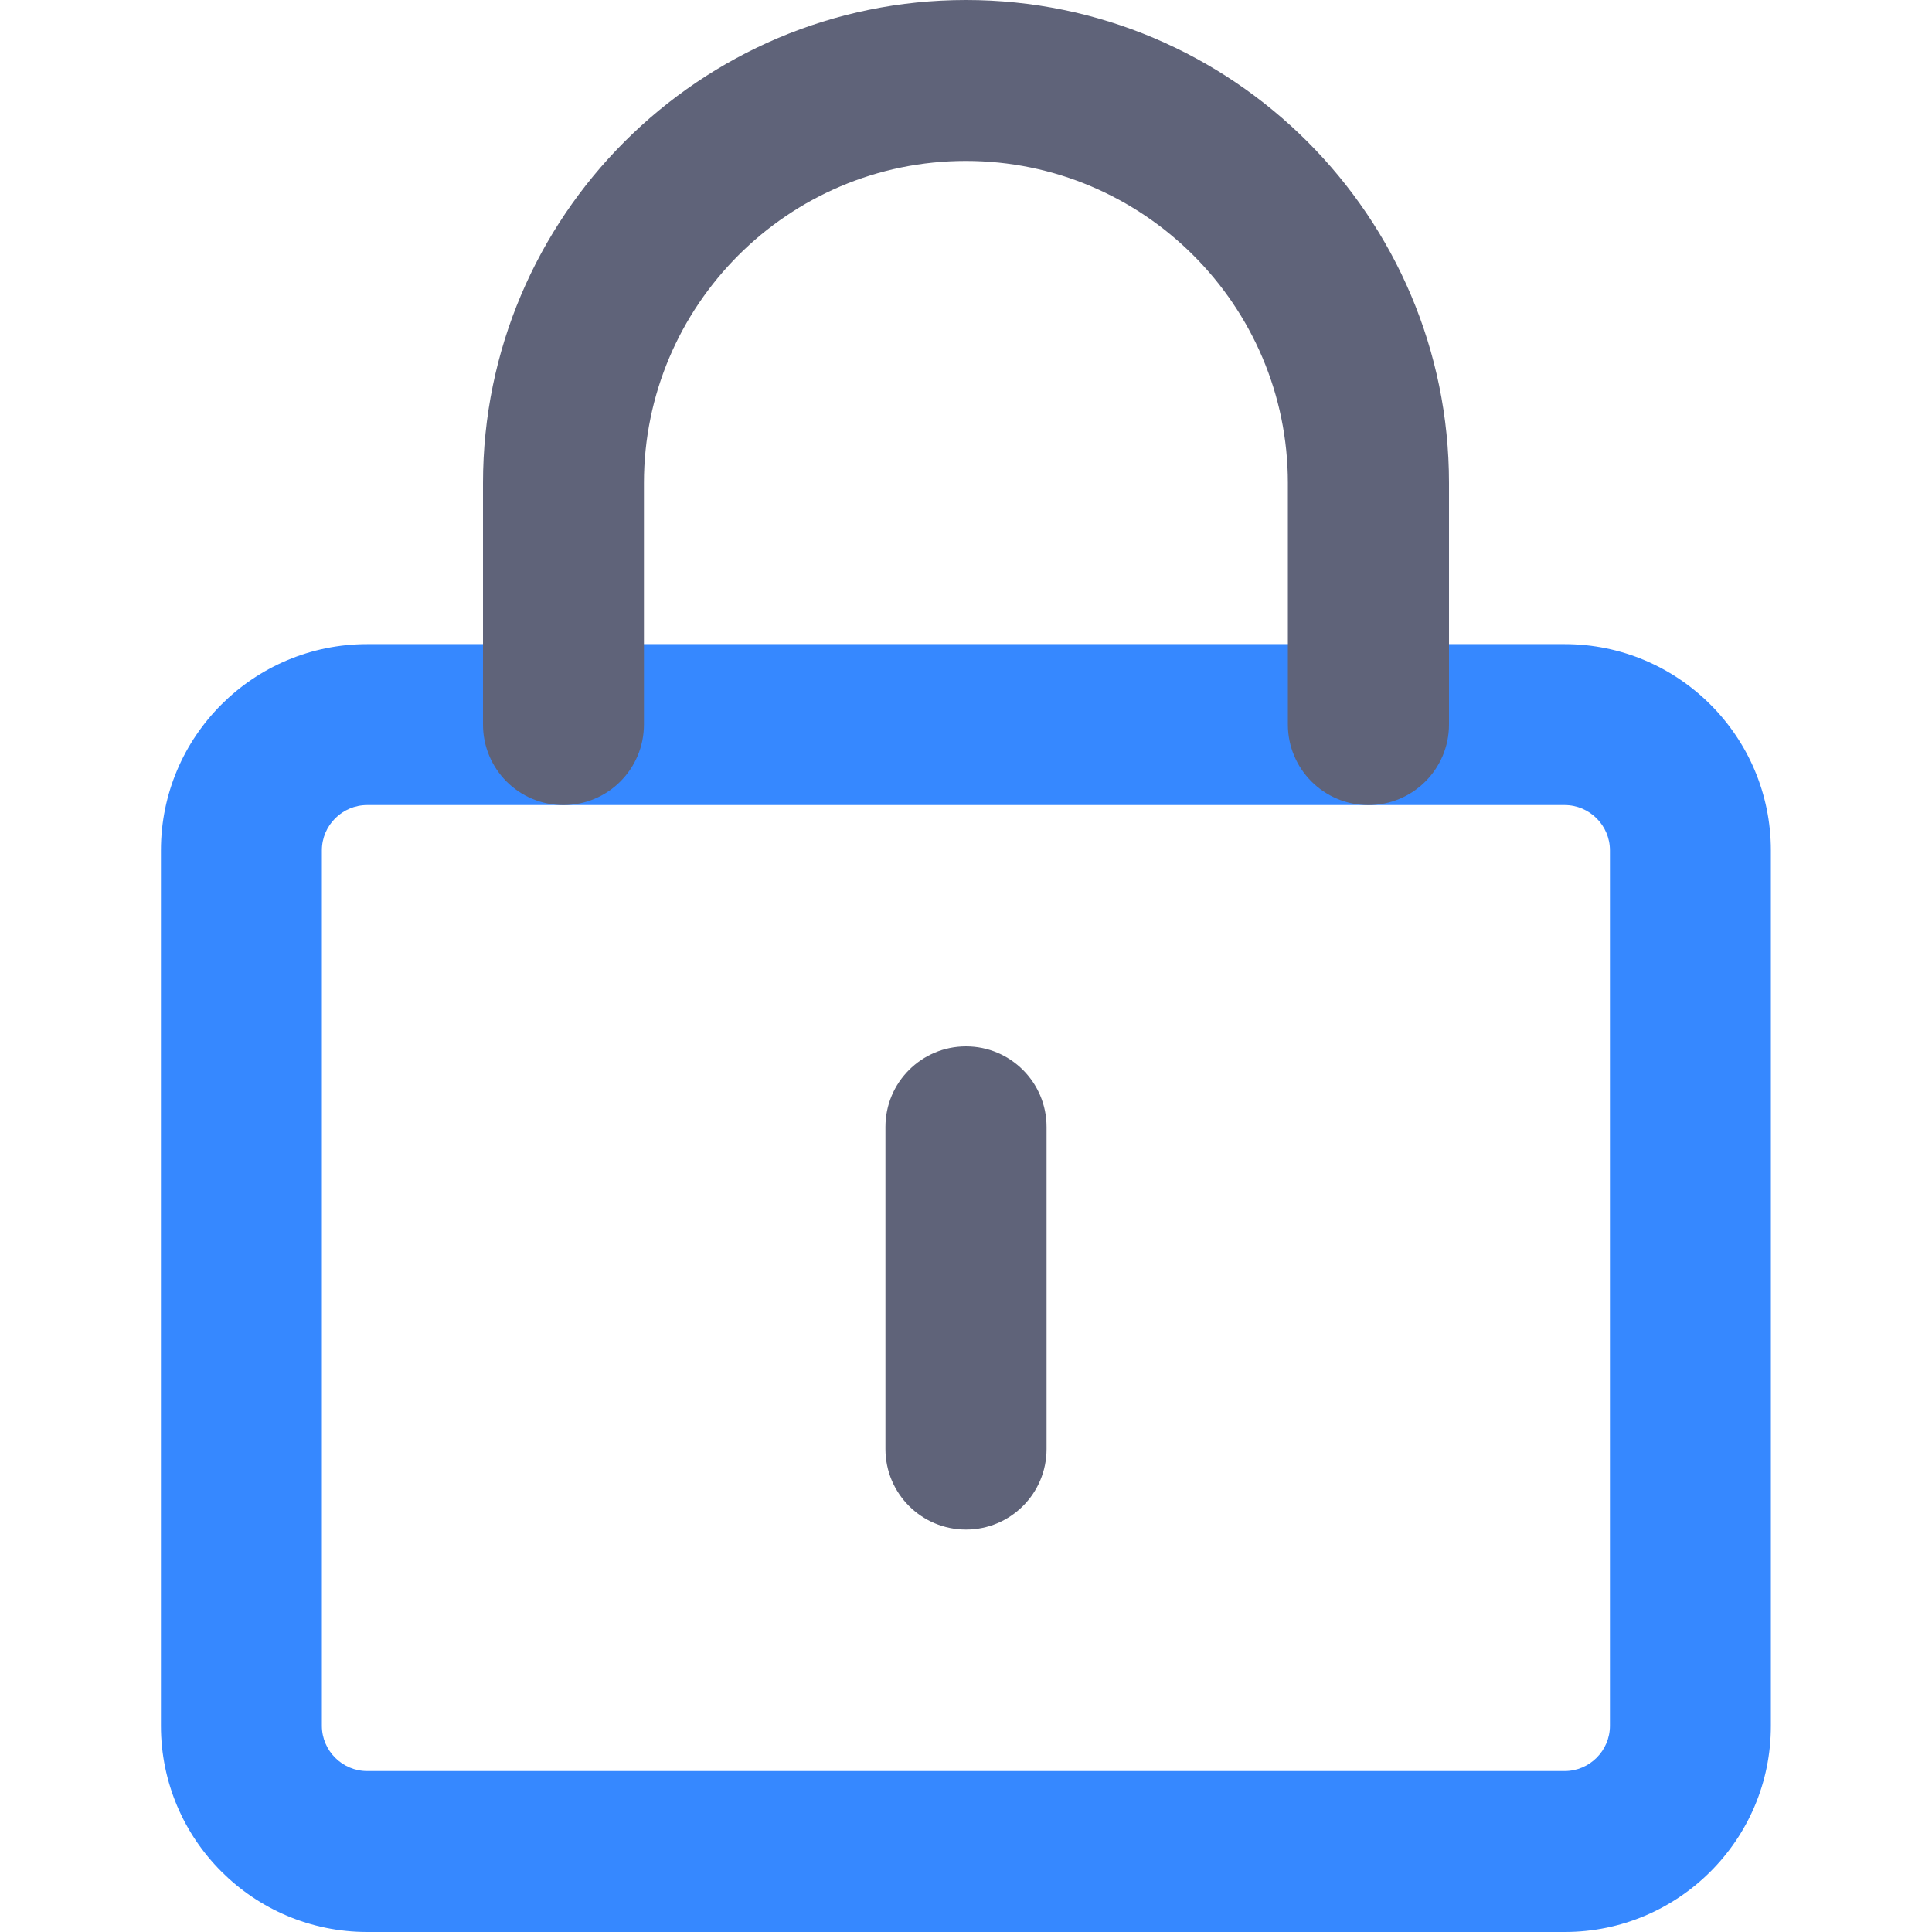
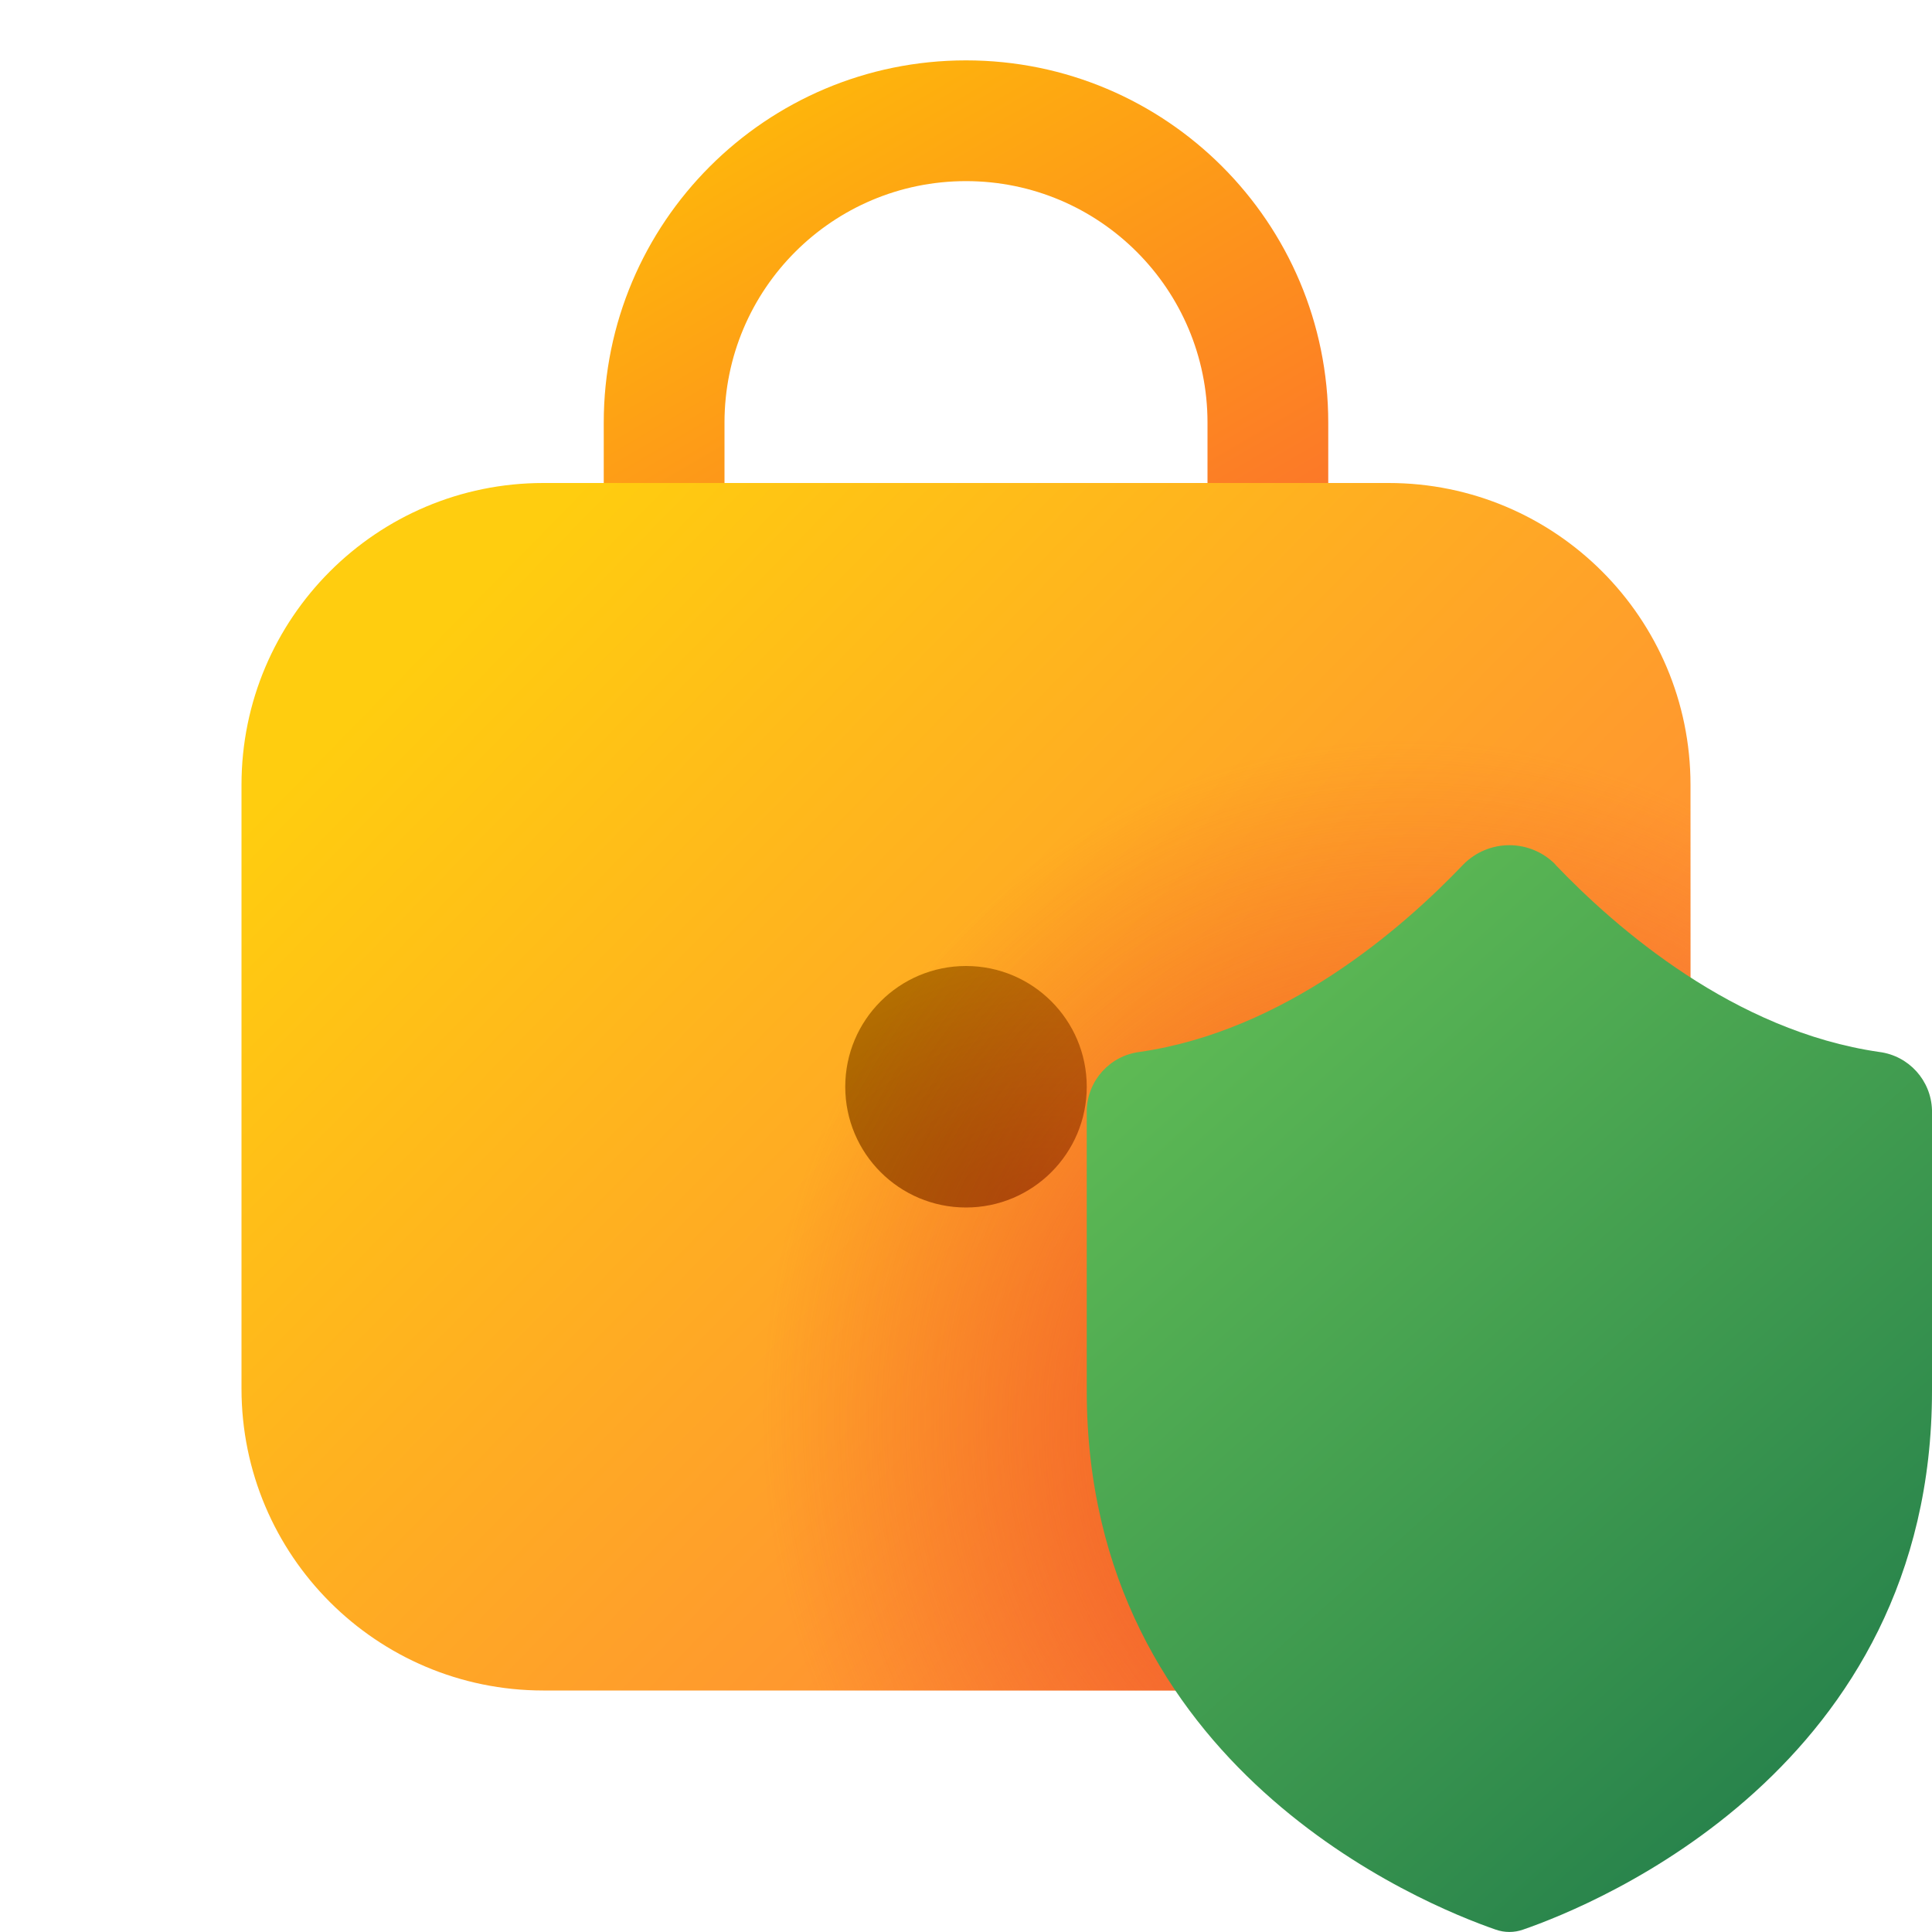
- <svg xmlns="http://www.w3.org/2000/svg" width="800px" height="800px" viewBox="0 0 1024 1024" class="icon" version="1.1">
-   <path d="M829.4 1024H194.6c-60.3 0-109.3-49-109.3-109.3v-464c0-60.3 49-109.3 109.3-109.3h634.7c60.3 0 109.3 49 109.3 109.3v464c0.1 60.3-49 109.3-109.2 109.3zM194.6 426.7c-13.2 0-24 10.8-24 24v464c0 13.2 10.8 24 24 24h634.7c13.2 0 24-10.8 24-24v-464c0-13.2-10.8-24-24-24H194.6z" fill="#3688FF" />
-   <path d="M725.3 426.7c-23.6 0-42.7-19.1-42.7-42.7V256c0-94.1-76.6-170.7-170.7-170.7S341.3 161.9 341.3 256v128c0 23.6-19.1 42.7-42.7 42.7S256 407.6 256 384V256C256 114.8 370.8 0 512 0s256 114.8 256 256v128c0 23.6-19.1 42.7-42.7 42.7zM512 810.7c-23.6 0-42.7-19.1-42.7-42.7V597.3c0-23.6 19.1-42.7 42.7-42.7s42.7 19.1 42.7 42.7V768c0 23.6-19.1 42.7-42.7 42.7z" fill="#5F6379" />
+ <svg xmlns="http://www.w3.org/2000/svg" width="512" height="512" viewBox="0 0 16 16">
+   <g fill="none">
+     <path fill="url(#SVGJEGL6WMp)" d="M11 3.5v1h-1v-1a2 2 0 1 0-4 0v1H5v-1a3 3 0 0 1 6 0" />
+     <path fill="url(#SVGnzaOiyiC)" d="M14 6.5A2.5 2.5 0 0 0 11.5 4h-7A2.5 2.5 0 0 0 2 6.5v5A2.5 2.5 0 0 0 4.5 14h7a2.5 2.5 0 0 0 2.5-2.5z" />
+     <path fill="url(#SVGMhyZBczT)" d="M9 9a1 1 0 1 1-2 0a1 1 0 0 1 2 0" />
+     <path fill="url(#SVGCF3LLgNv)" d="M14 6.5A2.5 2.5 0 0 0 11.5 4h-7A2.5 2.5 0 0 0 2 6.5v5A2.5 2.5 0 0 0 4.5 14h7a2.5 2.5 0 0 0 2.5-2.5z" />
+     <path fill="url(#SVGmLXsebyi)" d="M12.88 7.16c.508.532 1.484 1.379 2.684 1.552a.5.5 0 0 1 .436.482v2.323c0 3.122-2.784 4.255-3.386 4.463a.34.34 0 0 1-.228 0C11.785 15.772 9 14.64 9 11.517V9.194a.5.5 0 0 1 .436-.482c1.2-.173 2.175-1.02 2.683-1.553a.535.535 0 0 1 .762 0" />
+     <defs>
+       <linearGradient id="SVGJEGL6WMp" x1="6.286" x2="10.672" y1="-.264" y2="7.206" gradientUnits="userSpaceOnUse">
+         <stop stop-color="#FFC205" />
+         <stop offset="1" stop-color="#FB5937" />
+       </linearGradient>
+       <linearGradient id="SVGnzaOiyiC" x1="14.857" x2="4.404" y1="14.625" y2="4.404" gradientUnits="userSpaceOnUse">
+         <stop stop-color="#FF6F47" />
+         <stop offset="1" stop-color="#FFCD0F" />
+       </linearGradient>
+       <linearGradient id="SVGmLXsebyi" x1="10.313" x2="17.166" y1="7" y2="14.648" gradientUnits="userSpaceOnUse">
+         <stop stop-color="#62BE55" />
+         <stop offset="1" stop-color="#1E794A" />
+       </linearGradient>
+       <radialGradient id="SVGMhyZBczT" cx="0" cy="0" r="1" gradientTransform="matrix(-.99997 -3.5 4.85626 -1.38747 8.5 10)" gradientUnits="userSpaceOnUse">
+         <stop stop-color="#944600" />
+         <stop offset="1" stop-color="#CD8E02" />
+       </radialGradient>
+       <radialGradient id="SVGCF3LLgNv" cx="0" cy="0" r="1" gradientTransform="rotate(157.947 4.768 7.114)scale(5.54881 5.87385)" gradientUnits="userSpaceOnUse">
+         <stop stop-color="#EB4824" />
+         <stop offset=".99" stop-color="#EB4824" stop-opacity="0" />
+       </radialGradient>
+     </defs>
+   </g>
</svg>
